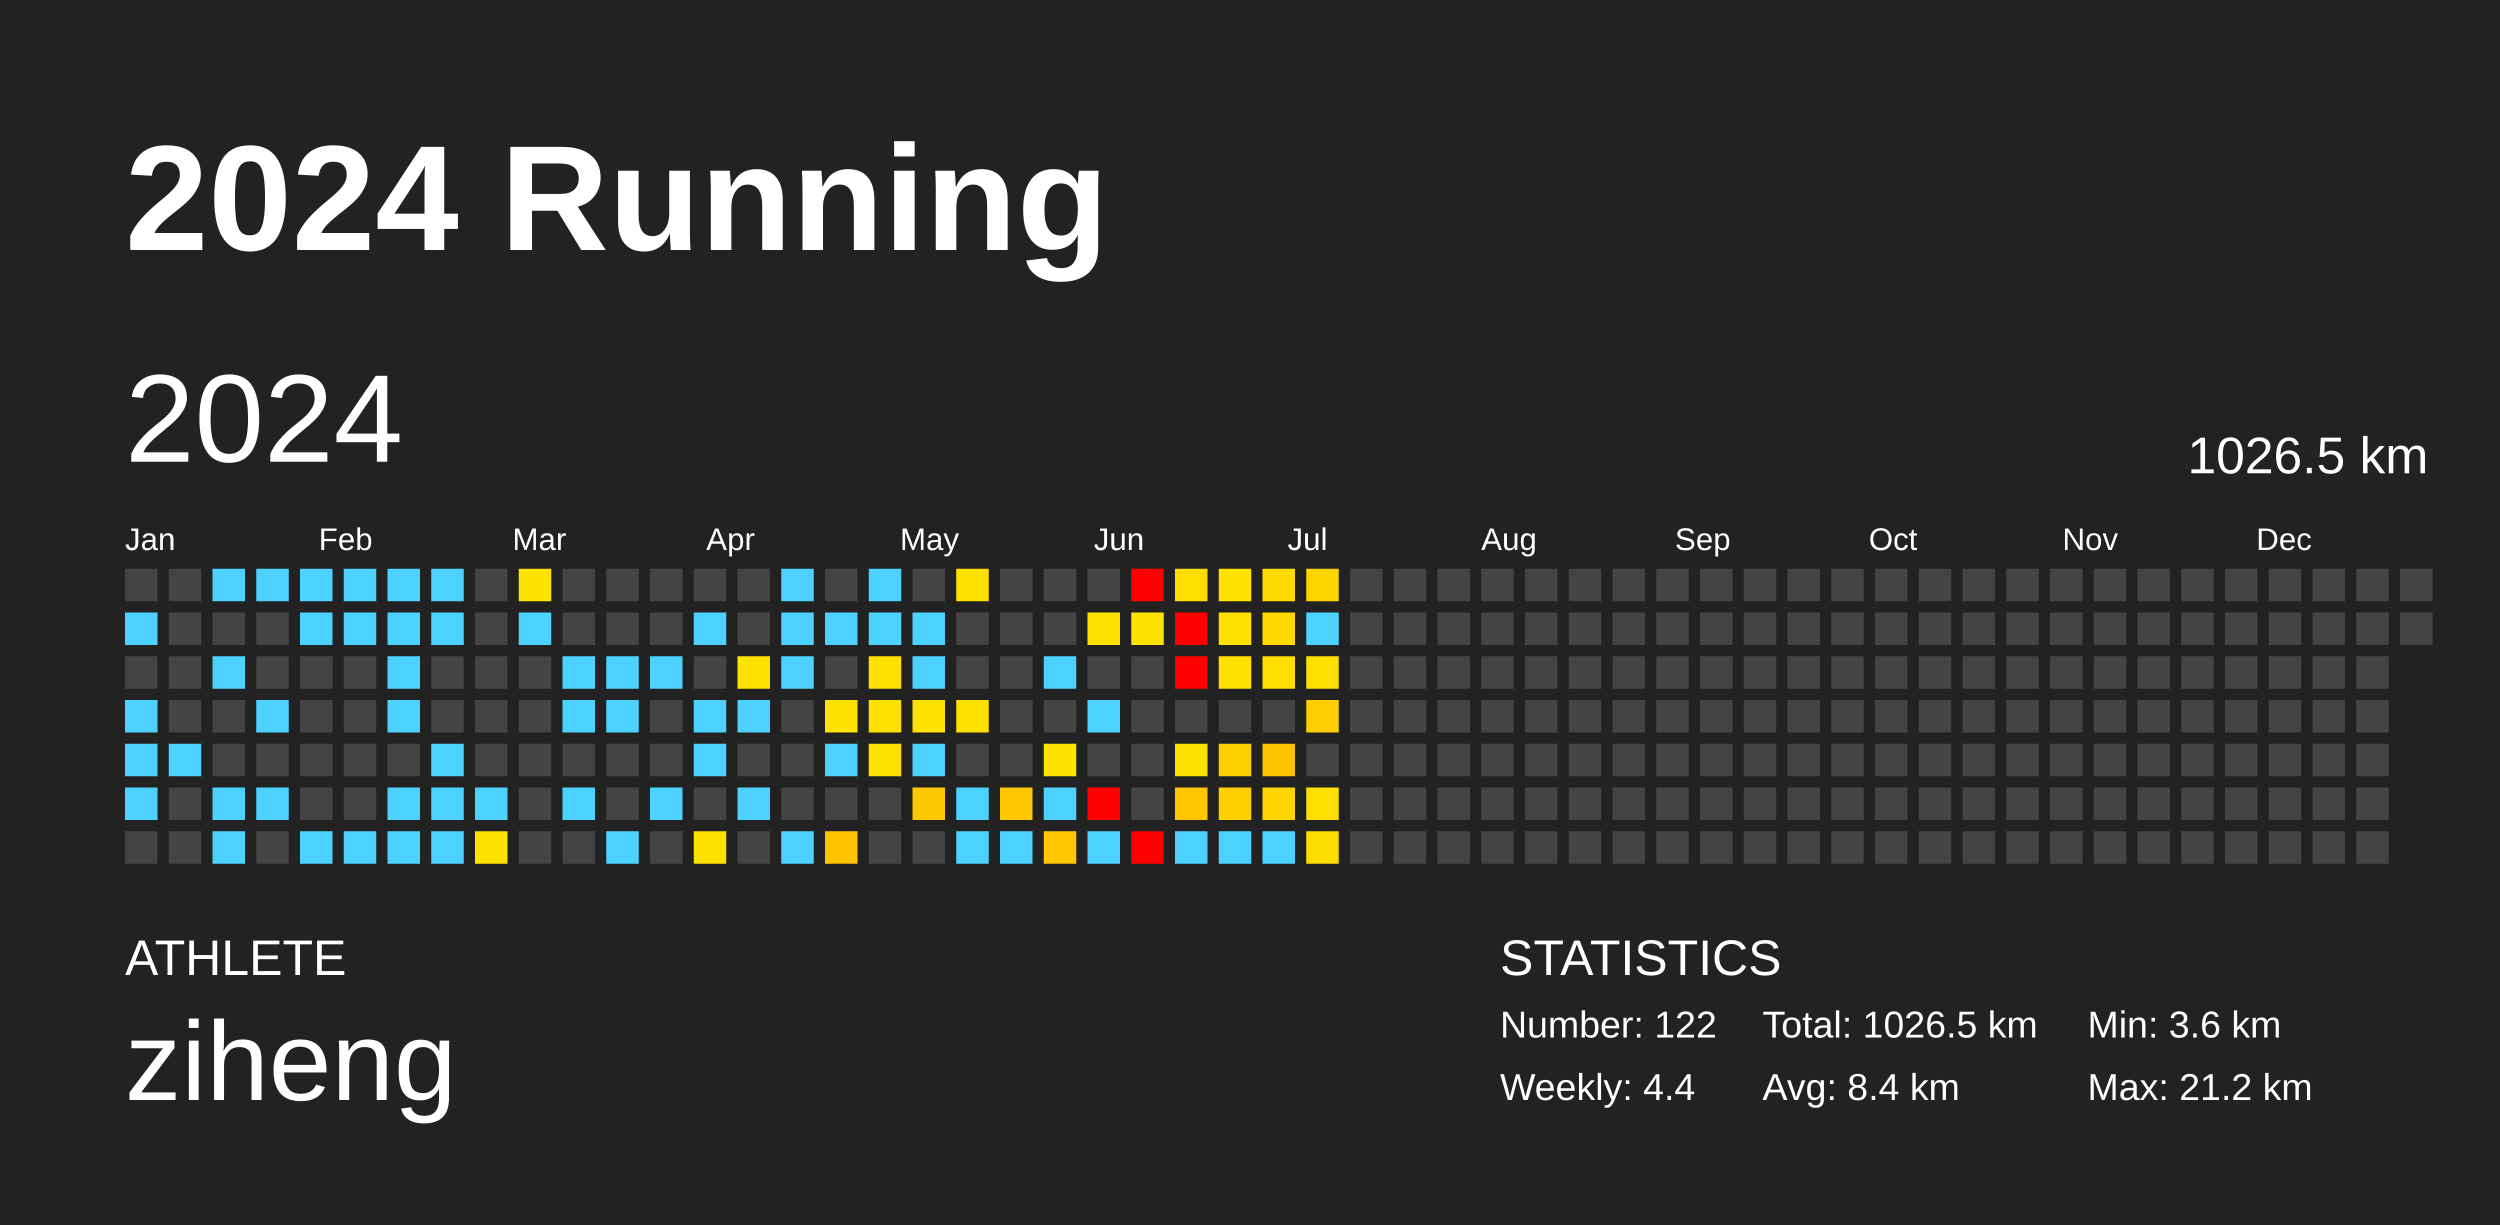
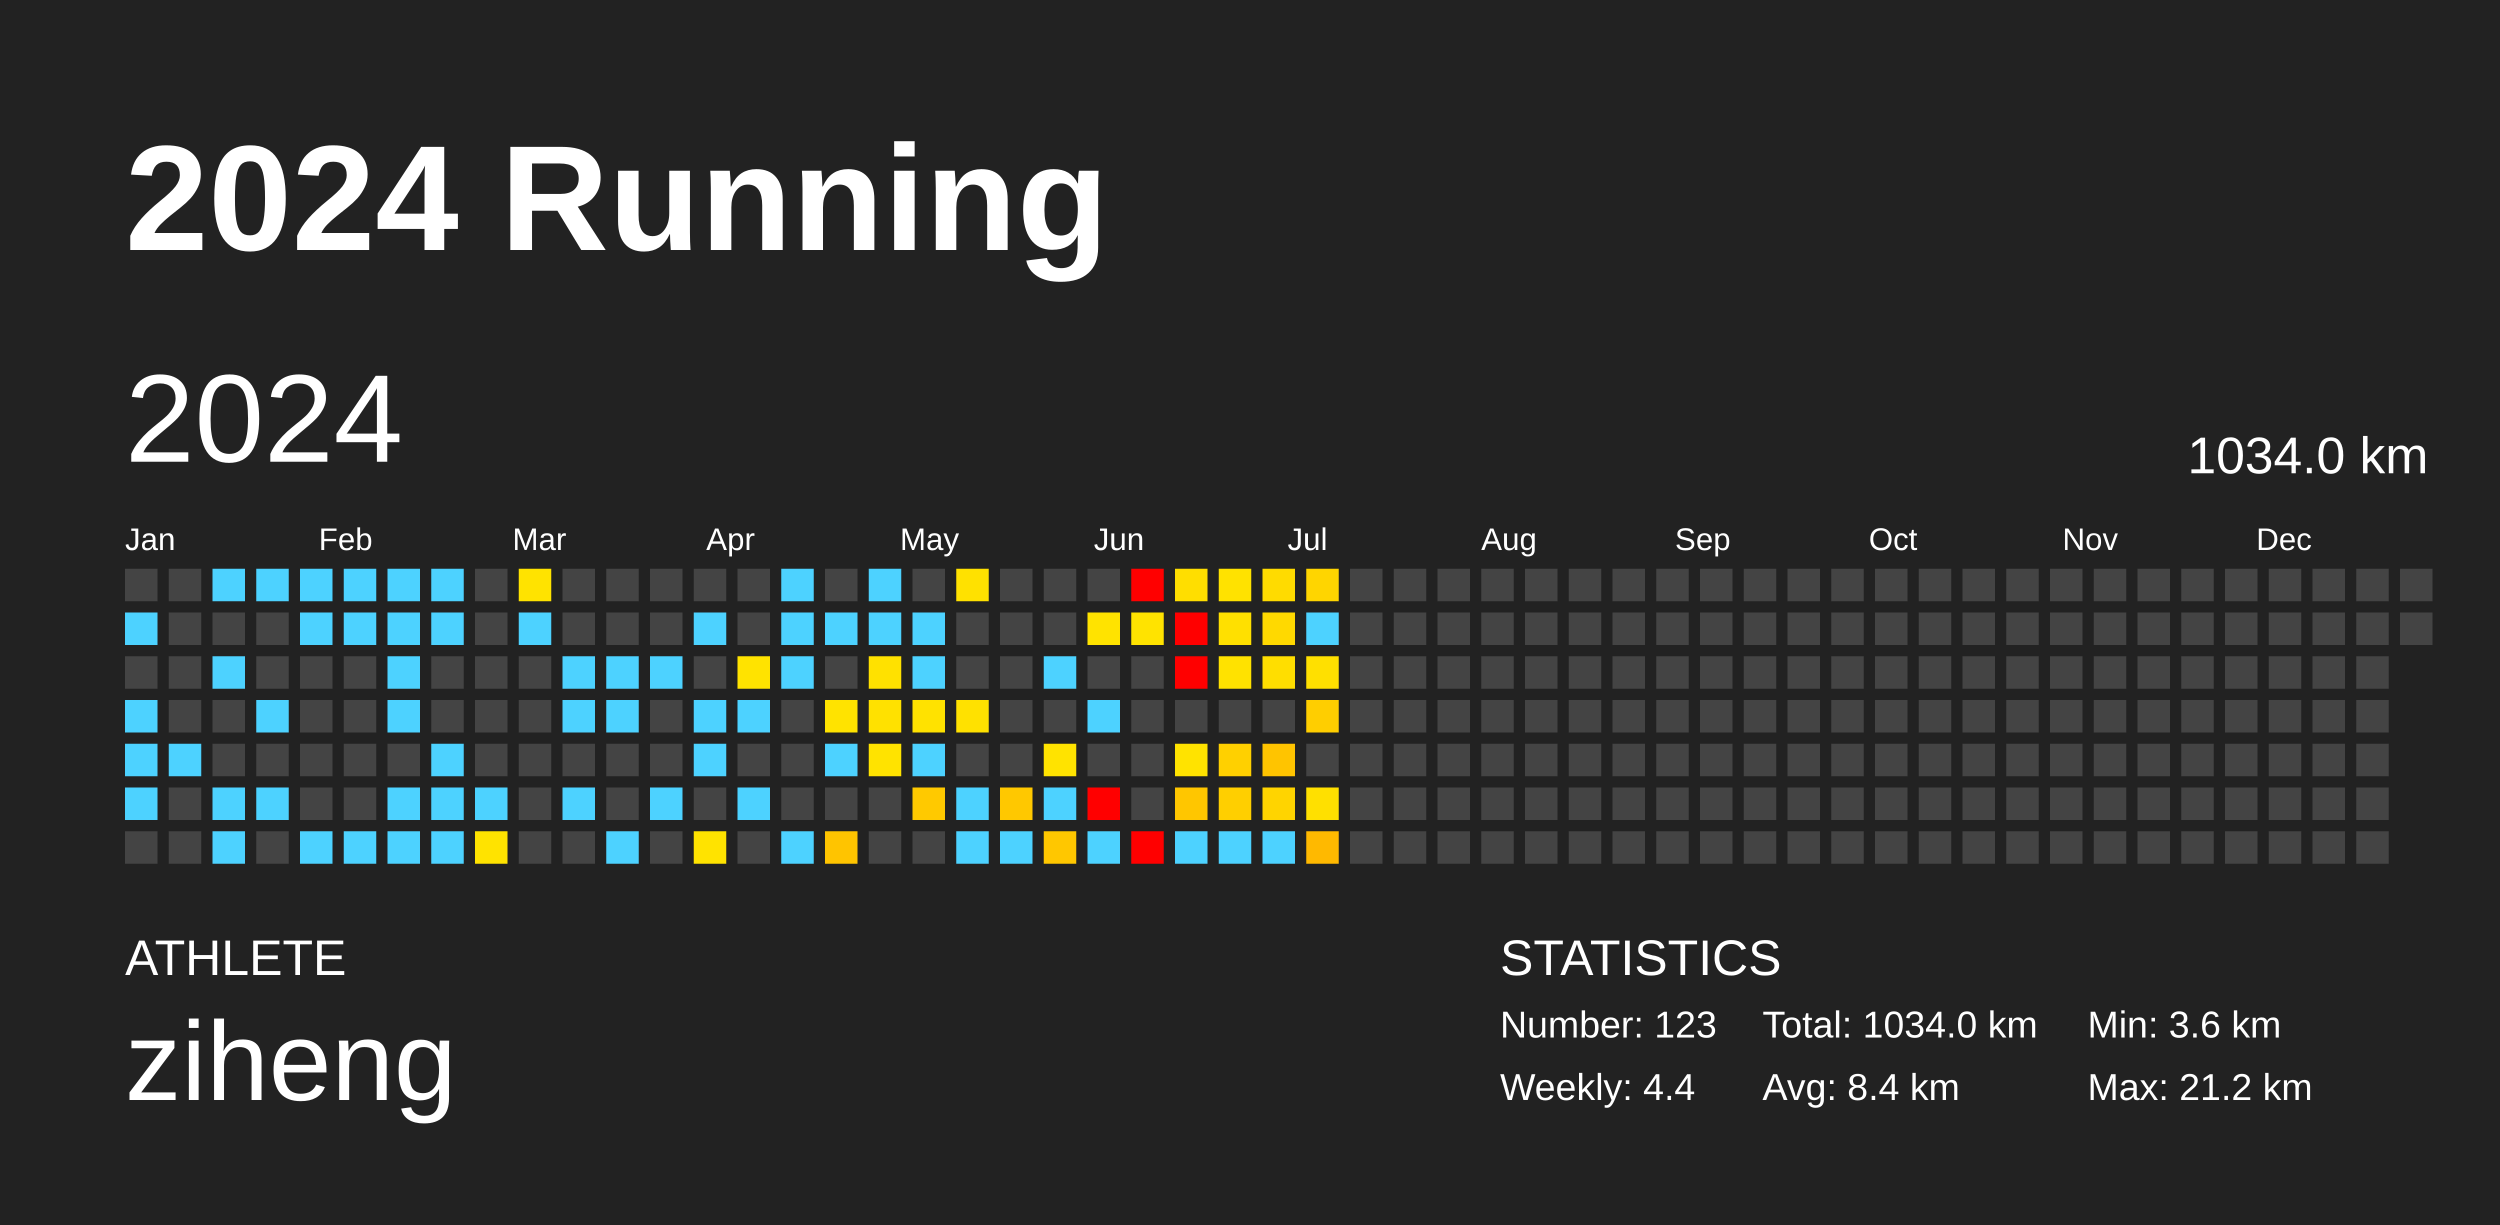
<svg xmlns="http://www.w3.org/2000/svg" baseProfile="full" height="98mm" version="1.1" viewBox="0,0,200,98" width="200mm">
  <defs />
  <rect fill="#222222" height="98" width="200" x="0" y="0" />
  <text fill="#FFFFFF" style="font-size:12px; font-family:Arial; font-weight:bold;" x="10" y="20">2024 Running</text>
  <text fill="#FFFFFF" style="font-size:4px; font-family:Arial" x="10" y="78">ATHLETE</text>
  <text fill="#FFFFFF" style="font-size:9px; font-family:Arial" x="10" y="88">ziheng</text>
  <text fill="#FFFFFF" style="font-size:4px; font-family:Arial" x="120" y="78">STATISTICS</text>
-   <text fill="#FFFFFF" style="font-size:3px; font-family:Arial" x="120" y="83">Number: 122</text>
+   <text fill="#FFFFFF" style="font-size:3px; font-family:Arial" x="120" y="83">Number: 123</text>
  <text fill="#FFFFFF" style="font-size:3px; font-family:Arial" x="120" y="88">Weekly: 4.4</text>
-   <text fill="#FFFFFF" style="font-size:3px; font-family:Arial" x="141" y="83">Total: 1026.5 km</text>
+   <text fill="#FFFFFF" style="font-size:3px; font-family:Arial" x="141" y="83">Total: 1034.0 km</text>
  <text fill="#FFFFFF" style="font-size:3px; font-family:Arial" x="141" y="88">Avg: 8.4 km</text>
  <text fill="#FFFFFF" style="font-size:3px; font-family:Arial" x="167" y="83">Min: 3.6 km</text>
  <text fill="#FFFFFF" style="font-size:3px; font-family:Arial" x="167" y="88">Max: 21.2 km</text>
  <text dominant-baseline="hanging" fill="#FFFFFF" style="font-size:10.0px; font-family:Arial;" x="10" y="30">2024</text>
-   <text dominant-baseline="hanging" fill="#FFFFFF" style="font-size:4.125px; font-family:Arial;" x="175" y="35">1026.5 km</text>
+   <text dominant-baseline="hanging" fill="#FFFFFF" style="font-size:4.125px; font-family:Arial;" x="175" y="35">1034.0 km</text>
  <text fill="#FFFFFF" style="font-size:2.5px; font-family:Arial" x="10.0" y="44">Jan</text>
  <text fill="#FFFFFF" style="font-size:2.5px; font-family:Arial" x="25.5" y="44">Feb</text>
  <text fill="#FFFFFF" style="font-size:2.5px; font-family:Arial" x="41.0" y="44">Mar</text>
  <text fill="#FFFFFF" style="font-size:2.5px; font-family:Arial" x="56.5" y="44">Apr</text>
  <text fill="#FFFFFF" style="font-size:2.5px; font-family:Arial" x="72.0" y="44">May</text>
  <text fill="#FFFFFF" style="font-size:2.5px; font-family:Arial" x="87.5" y="44">Jun</text>
  <text fill="#FFFFFF" style="font-size:2.5px; font-family:Arial" x="103.0" y="44">Jul</text>
  <text fill="#FFFFFF" style="font-size:2.5px; font-family:Arial" x="118.5" y="44">Aug</text>
  <text fill="#FFFFFF" style="font-size:2.5px; font-family:Arial" x="134.0" y="44">Sep</text>
  <text fill="#FFFFFF" style="font-size:2.5px; font-family:Arial" x="149.5" y="44">Oct</text>
  <text fill="#FFFFFF" style="font-size:2.5px; font-family:Arial" x="165.0" y="44">Nov</text>
  <text fill="#FFFFFF" style="font-size:2.5px; font-family:Arial" x="180.5" y="44">Dec</text>
  <rect fill="#444444" height="2.6" width="2.6" x="10.0" y="45.5" />
  <rect fill="#4dd2ff" height="2.6" width="2.6" x="10.0" y="49.0" />
  <rect fill="#444444" height="2.6" width="2.6" x="10.0" y="52.5" />
  <rect fill="#4dd2ff" height="2.6" width="2.6" x="10.0" y="56.0" />
  <rect fill="#4dd2ff" height="2.6" width="2.6" x="10.0" y="59.5" />
  <rect fill="#4dd2ff" height="2.6" width="2.6" x="10.0" y="63.0" />
  <rect fill="#444444" height="2.6" width="2.6" x="10.0" y="66.5" />
  <rect fill="#444444" height="2.6" width="2.6" x="13.5" y="45.5" />
  <rect fill="#444444" height="2.6" width="2.6" x="13.5" y="49.0" />
  <rect fill="#444444" height="2.6" width="2.6" x="13.5" y="52.5" />
  <rect fill="#444444" height="2.6" width="2.6" x="13.5" y="56.0" />
  <rect fill="#4dd2ff" height="2.6" width="2.6" x="13.5" y="59.5" />
  <rect fill="#444444" height="2.6" width="2.6" x="13.5" y="63.0" />
  <rect fill="#444444" height="2.6" width="2.6" x="13.5" y="66.5" />
  <rect fill="#4dd2ff" height="2.6" width="2.6" x="17.0" y="45.5" />
  <rect fill="#444444" height="2.6" width="2.6" x="17.0" y="49.0" />
  <rect fill="#4dd2ff" height="2.6" width="2.6" x="17.0" y="52.5" />
  <rect fill="#444444" height="2.6" width="2.6" x="17.0" y="56.0" />
  <rect fill="#444444" height="2.6" width="2.6" x="17.0" y="59.5" />
  <rect fill="#4dd2ff" height="2.6" width="2.6" x="17.0" y="63.0" />
  <rect fill="#4dd2ff" height="2.6" width="2.6" x="17.0" y="66.5" />
  <rect fill="#4dd2ff" height="2.6" width="2.6" x="20.5" y="45.5" />
  <rect fill="#444444" height="2.6" width="2.6" x="20.5" y="49.0" />
  <rect fill="#444444" height="2.6" width="2.6" x="20.5" y="52.5" />
  <rect fill="#4dd2ff" height="2.6" width="2.6" x="20.5" y="56.0" />
  <rect fill="#444444" height="2.6" width="2.6" x="20.5" y="59.5" />
  <rect fill="#4dd2ff" height="2.6" width="2.6" x="20.5" y="63.0" />
  <rect fill="#444444" height="2.6" width="2.6" x="20.5" y="66.5" />
  <rect fill="#4dd2ff" height="2.6" width="2.6" x="24.0" y="45.5" />
  <rect fill="#4dd2ff" height="2.6" width="2.6" x="24.0" y="49.0" />
  <rect fill="#444444" height="2.6" width="2.6" x="24.0" y="52.5" />
  <rect fill="#444444" height="2.6" width="2.6" x="24.0" y="56.0" />
  <rect fill="#444444" height="2.6" width="2.6" x="24.0" y="59.5" />
  <rect fill="#444444" height="2.6" width="2.6" x="24.0" y="63.0" />
  <rect fill="#4dd2ff" height="2.6" width="2.6" x="24.0" y="66.5" />
  <rect fill="#4dd2ff" height="2.6" width="2.6" x="27.5" y="45.5" />
  <rect fill="#4dd2ff" height="2.6" width="2.6" x="27.5" y="49.0" />
  <rect fill="#444444" height="2.6" width="2.6" x="27.5" y="52.5" />
  <rect fill="#444444" height="2.6" width="2.6" x="27.5" y="56.0" />
  <rect fill="#444444" height="2.6" width="2.6" x="27.5" y="59.5" />
  <rect fill="#444444" height="2.6" width="2.6" x="27.5" y="63.0" />
  <rect fill="#4dd2ff" height="2.6" width="2.6" x="27.5" y="66.5" />
  <rect fill="#4dd2ff" height="2.6" width="2.6" x="31.0" y="45.5" />
  <rect fill="#4dd2ff" height="2.6" width="2.6" x="31.0" y="49.0" />
  <rect fill="#4dd2ff" height="2.6" width="2.6" x="31.0" y="52.5" />
  <rect fill="#4dd2ff" height="2.6" width="2.6" x="31.0" y="56.0" />
  <rect fill="#444444" height="2.6" width="2.6" x="31.0" y="59.5" />
  <rect fill="#4dd2ff" height="2.6" width="2.6" x="31.0" y="63.0" />
  <rect fill="#4dd2ff" height="2.6" width="2.6" x="31.0" y="66.5" />
  <rect fill="#4dd2ff" height="2.6" width="2.6" x="34.5" y="45.5" />
  <rect fill="#4dd2ff" height="2.6" width="2.6" x="34.5" y="49.0" />
  <rect fill="#444444" height="2.6" width="2.6" x="34.5" y="52.5" />
  <rect fill="#444444" height="2.6" width="2.6" x="34.5" y="56.0" />
  <rect fill="#4dd2ff" height="2.6" width="2.6" x="34.5" y="59.5" />
  <rect fill="#4dd2ff" height="2.6" width="2.6" x="34.5" y="63.0" />
  <rect fill="#4dd2ff" height="2.6" width="2.6" x="34.5" y="66.5" />
  <rect fill="#444444" height="2.6" width="2.6" x="38.0" y="45.5" />
  <rect fill="#444444" height="2.6" width="2.6" x="38.0" y="49.0" />
  <rect fill="#444444" height="2.6" width="2.6" x="38.0" y="52.5" />
  <rect fill="#444444" height="2.6" width="2.6" x="38.0" y="56.0" />
  <rect fill="#444444" height="2.6" width="2.6" x="38.0" y="59.5" />
  <rect fill="#4dd2ff" height="2.6" width="2.6" x="38.0" y="63.0" />
  <rect fill="#ffe300" height="2.6" width="2.6" x="38.0" y="66.5" />
  <rect fill="#ffe300" height="2.6" width="2.6" x="41.5" y="45.5" />
  <rect fill="#4dd2ff" height="2.6" width="2.6" x="41.5" y="49.0" />
  <rect fill="#444444" height="2.6" width="2.6" x="41.5" y="52.5" />
  <rect fill="#444444" height="2.6" width="2.6" x="41.5" y="56.0" />
  <rect fill="#444444" height="2.6" width="2.6" x="41.5" y="59.5" />
  <rect fill="#444444" height="2.6" width="2.6" x="41.5" y="63.0" />
  <rect fill="#444444" height="2.6" width="2.6" x="41.5" y="66.5" />
  <rect fill="#444444" height="2.6" width="2.6" x="45.0" y="45.5" />
  <rect fill="#444444" height="2.6" width="2.6" x="45.0" y="49.0" />
  <rect fill="#4dd2ff" height="2.6" width="2.6" x="45.0" y="52.5" />
  <rect fill="#4dd2ff" height="2.6" width="2.6" x="45.0" y="56.0" />
  <rect fill="#444444" height="2.6" width="2.6" x="45.0" y="59.5" />
  <rect fill="#4dd2ff" height="2.6" width="2.6" x="45.0" y="63.0" />
  <rect fill="#444444" height="2.6" width="2.6" x="45.0" y="66.5" />
  <rect fill="#444444" height="2.6" width="2.6" x="48.5" y="45.5" />
  <rect fill="#444444" height="2.6" width="2.6" x="48.5" y="49.0" />
  <rect fill="#4dd2ff" height="2.6" width="2.6" x="48.5" y="52.5" />
  <rect fill="#4dd2ff" height="2.6" width="2.6" x="48.5" y="56.0" />
  <rect fill="#444444" height="2.6" width="2.6" x="48.5" y="59.5" />
  <rect fill="#444444" height="2.6" width="2.6" x="48.5" y="63.0" />
  <rect fill="#4dd2ff" height="2.6" width="2.6" x="48.5" y="66.5" />
  <rect fill="#444444" height="2.6" width="2.6" x="52.0" y="45.5" />
  <rect fill="#444444" height="2.6" width="2.6" x="52.0" y="49.0" />
  <rect fill="#4dd2ff" height="2.6" width="2.6" x="52.0" y="52.5" />
  <rect fill="#444444" height="2.6" width="2.6" x="52.0" y="56.0" />
  <rect fill="#444444" height="2.6" width="2.6" x="52.0" y="59.5" />
  <rect fill="#4dd2ff" height="2.6" width="2.6" x="52.0" y="63.0" />
  <rect fill="#444444" height="2.6" width="2.6" x="52.0" y="66.5" />
  <rect fill="#444444" height="2.6" width="2.6" x="55.5" y="45.5" />
  <rect fill="#4dd2ff" height="2.6" width="2.6" x="55.5" y="49.0" />
  <rect fill="#444444" height="2.6" width="2.6" x="55.5" y="52.5" />
  <rect fill="#4dd2ff" height="2.6" width="2.6" x="55.5" y="56.0" />
  <rect fill="#4dd2ff" height="2.6" width="2.6" x="55.5" y="59.5" />
  <rect fill="#444444" height="2.6" width="2.6" x="55.5" y="63.0" />
  <rect fill="#ffe300" height="2.6" width="2.6" x="55.5" y="66.5" />
  <rect fill="#444444" height="2.6" width="2.6" x="59.0" y="45.5" />
  <rect fill="#444444" height="2.6" width="2.6" x="59.0" y="49.0" />
  <rect fill="#ffe300" height="2.6" width="2.6" x="59.0" y="52.5" />
  <rect fill="#4dd2ff" height="2.6" width="2.6" x="59.0" y="56.0" />
  <rect fill="#444444" height="2.6" width="2.6" x="59.0" y="59.5" />
  <rect fill="#4dd2ff" height="2.6" width="2.6" x="59.0" y="63.0" />
  <rect fill="#444444" height="2.6" width="2.6" x="59.0" y="66.5" />
  <rect fill="#4dd2ff" height="2.6" width="2.6" x="62.5" y="45.5" />
  <rect fill="#4dd2ff" height="2.6" width="2.6" x="62.5" y="49.0" />
  <rect fill="#4dd2ff" height="2.6" width="2.6" x="62.5" y="52.5" />
  <rect fill="#444444" height="2.6" width="2.6" x="62.5" y="56.0" />
  <rect fill="#444444" height="2.6" width="2.6" x="62.5" y="59.5" />
  <rect fill="#444444" height="2.6" width="2.6" x="62.5" y="63.0" />
  <rect fill="#4dd2ff" height="2.6" width="2.6" x="62.5" y="66.5" />
  <rect fill="#444444" height="2.6" width="2.6" x="66.0" y="45.5" />
  <rect fill="#4dd2ff" height="2.6" width="2.6" x="66.0" y="49.0" />
  <rect fill="#444444" height="2.6" width="2.6" x="66.0" y="52.5" />
  <rect fill="#ffe300" height="2.6" width="2.6" x="66.0" y="56.0" />
  <rect fill="#4dd2ff" height="2.6" width="2.6" x="66.0" y="59.5" />
  <rect fill="#444444" height="2.6" width="2.6" x="66.0" y="63.0" />
  <rect fill="#ffc400" height="2.6" width="2.6" x="66.0" y="66.5" />
  <rect fill="#4dd2ff" height="2.6" width="2.6" x="69.5" y="45.5" />
  <rect fill="#4dd2ff" height="2.6" width="2.6" x="69.5" y="49.0" />
  <rect fill="#ffe100" height="2.6" width="2.6" x="69.5" y="52.5" />
  <rect fill="#ffe100" height="2.6" width="2.6" x="69.5" y="56.0" />
  <rect fill="#ffe300" height="2.6" width="2.6" x="69.5" y="59.5" />
  <rect fill="#444444" height="2.6" width="2.6" x="69.5" y="63.0" />
  <rect fill="#444444" height="2.6" width="2.6" x="69.5" y="66.5" />
  <rect fill="#444444" height="2.6" width="2.6" x="73.0" y="45.5" />
  <rect fill="#4dd2ff" height="2.6" width="2.6" x="73.0" y="49.0" />
  <rect fill="#4dd2ff" height="2.6" width="2.6" x="73.0" y="52.5" />
  <rect fill="#ffe200" height="2.6" width="2.6" x="73.0" y="56.0" />
  <rect fill="#4dd2ff" height="2.6" width="2.6" x="73.0" y="59.5" />
  <rect fill="#ffc900" height="2.6" width="2.6" x="73.0" y="63.0" />
  <rect fill="#444444" height="2.6" width="2.6" x="73.0" y="66.5" />
  <rect fill="#ffe100" height="2.6" width="2.6" x="76.5" y="45.5" />
  <rect fill="#444444" height="2.6" width="2.6" x="76.5" y="49.0" />
  <rect fill="#444444" height="2.6" width="2.6" x="76.5" y="52.5" />
  <rect fill="#ffe100" height="2.6" width="2.6" x="76.5" y="56.0" />
  <rect fill="#444444" height="2.6" width="2.6" x="76.5" y="59.5" />
  <rect fill="#4dd2ff" height="2.6" width="2.6" x="76.5" y="63.0" />
  <rect fill="#4dd2ff" height="2.6" width="2.6" x="76.5" y="66.5" />
  <rect fill="#444444" height="2.6" width="2.6" x="80.0" y="45.5" />
  <rect fill="#444444" height="2.6" width="2.6" x="80.0" y="49.0" />
  <rect fill="#444444" height="2.6" width="2.6" x="80.0" y="52.5" />
  <rect fill="#444444" height="2.6" width="2.6" x="80.0" y="56.0" />
  <rect fill="#444444" height="2.6" width="2.6" x="80.0" y="59.5" />
  <rect fill="#ffc800" height="2.6" width="2.6" x="80.0" y="63.0" />
  <rect fill="#4dd2ff" height="2.6" width="2.6" x="80.0" y="66.5" />
  <rect fill="#444444" height="2.6" width="2.6" x="83.5" y="45.5" />
  <rect fill="#444444" height="2.6" width="2.6" x="83.5" y="49.0" />
  <rect fill="#4dd2ff" height="2.6" width="2.6" x="83.5" y="52.5" />
  <rect fill="#444444" height="2.6" width="2.6" x="83.5" y="56.0" />
  <rect fill="#ffe300" height="2.6" width="2.6" x="83.5" y="59.5" />
  <rect fill="#4dd2ff" height="2.6" width="2.6" x="83.5" y="63.0" />
  <rect fill="#ffc700" height="2.6" width="2.6" x="83.5" y="66.5" />
  <rect fill="#444444" height="2.6" width="2.6" x="87.0" y="45.5" />
  <rect fill="#ffe300" height="2.6" width="2.6" x="87.0" y="49.0" />
  <rect fill="#444444" height="2.6" width="2.6" x="87.0" y="52.5" />
  <rect fill="#4dd2ff" height="2.6" width="2.6" x="87.0" y="56.0" />
  <rect fill="#444444" height="2.6" width="2.6" x="87.0" y="59.5" />
  <rect fill="red" height="2.6" width="2.6" x="87.0" y="63.0" />
  <rect fill="#4dd2ff" height="2.6" width="2.6" x="87.0" y="66.5" />
  <rect fill="red" height="2.6" width="2.6" x="90.5" y="45.5" />
  <rect fill="#ffe300" height="2.6" width="2.6" x="90.5" y="49.0" />
  <rect fill="#444444" height="2.6" width="2.6" x="90.5" y="52.5" />
  <rect fill="#444444" height="2.6" width="2.6" x="90.5" y="56.0" />
  <rect fill="#444444" height="2.6" width="2.6" x="90.5" y="59.5" />
  <rect fill="#444444" height="2.6" width="2.6" x="90.5" y="63.0" />
  <rect fill="red" height="2.6" width="2.6" x="90.5" y="66.5" />
  <rect fill="#ffde00" height="2.6" width="2.6" x="94.0" y="45.5" />
  <rect fill="red" height="2.6" width="2.6" x="94.0" y="49.0" />
  <rect fill="red" height="2.6" width="2.6" x="94.0" y="52.5" />
  <rect fill="#444444" height="2.6" width="2.6" x="94.0" y="56.0" />
  <rect fill="#ffe300" height="2.6" width="2.6" x="94.0" y="59.5" />
  <rect fill="#ffc600" height="2.6" width="2.6" x="94.0" y="63.0" />
  <rect fill="#4dd2ff" height="2.6" width="2.6" x="94.0" y="66.5" />
  <rect fill="#ffe200" height="2.6" width="2.6" x="97.5" y="45.5" />
  <rect fill="#ffe000" height="2.6" width="2.6" x="97.5" y="49.0" />
  <rect fill="#ffe200" height="2.6" width="2.6" x="97.5" y="52.5" />
  <rect fill="#444444" height="2.6" width="2.6" x="97.5" y="56.0" />
  <rect fill="#ffd000" height="2.6" width="2.6" x="97.5" y="59.5" />
  <rect fill="#ffcf00" height="2.6" width="2.6" x="97.5" y="63.0" />
  <rect fill="#4dd2ff" height="2.6" width="2.6" x="97.5" y="66.5" />
  <rect fill="#ffdb00" height="2.6" width="2.6" x="101.0" y="45.5" />
  <rect fill="#ffd900" height="2.6" width="2.6" x="101.0" y="49.0" />
  <rect fill="#ffde00" height="2.6" width="2.6" x="101.0" y="52.5" />
  <rect fill="#444444" height="2.6" width="2.6" x="101.0" y="56.0" />
  <rect fill="#ffc400" height="2.6" width="2.6" x="101.0" y="59.5" />
  <rect fill="#ffd400" height="2.6" width="2.6" x="101.0" y="63.0" />
  <rect fill="#4dd2ff" height="2.6" width="2.6" x="101.0" y="66.5" />
  <rect fill="#ffd500" height="2.6" width="2.6" x="104.5" y="45.5" />
  <rect fill="#4dd2ff" height="2.6" width="2.6" x="104.5" y="49.0" />
  <rect fill="#ffe000" height="2.6" width="2.6" x="104.5" y="52.5" />
  <rect fill="#ffce00" height="2.6" width="2.6" x="104.5" y="56.0" />
  <rect fill="#444444" height="2.6" width="2.6" x="104.5" y="59.5" />
  <rect fill="#ffe000" height="2.6" width="2.6" x="104.5" y="63.0" />
-   <rect fill="#ffdc00" height="2.6" width="2.6" x="104.5" y="66.5" />
+   <rect fill="#ffb900" height="2.6" width="2.6" x="104.5" y="66.5" />
  <rect fill="#444444" height="2.6" width="2.6" x="108.0" y="45.5" />
  <rect fill="#444444" height="2.6" width="2.6" x="108.0" y="49.0" />
  <rect fill="#444444" height="2.6" width="2.6" x="108.0" y="52.5" />
  <rect fill="#444444" height="2.6" width="2.6" x="108.0" y="56.0" />
  <rect fill="#444444" height="2.6" width="2.6" x="108.0" y="59.5" />
  <rect fill="#444444" height="2.6" width="2.6" x="108.0" y="63.0" />
  <rect fill="#444444" height="2.6" width="2.6" x="108.0" y="66.5" />
  <rect fill="#444444" height="2.6" width="2.6" x="111.5" y="45.5" />
  <rect fill="#444444" height="2.6" width="2.6" x="111.5" y="49.0" />
  <rect fill="#444444" height="2.6" width="2.6" x="111.5" y="52.5" />
  <rect fill="#444444" height="2.6" width="2.6" x="111.5" y="56.0" />
  <rect fill="#444444" height="2.6" width="2.6" x="111.5" y="59.5" />
  <rect fill="#444444" height="2.6" width="2.6" x="111.5" y="63.0" />
  <rect fill="#444444" height="2.6" width="2.6" x="111.5" y="66.5" />
  <rect fill="#444444" height="2.6" width="2.6" x="115.0" y="45.5" />
  <rect fill="#444444" height="2.6" width="2.6" x="115.0" y="49.0" />
  <rect fill="#444444" height="2.6" width="2.6" x="115.0" y="52.5" />
  <rect fill="#444444" height="2.6" width="2.6" x="115.0" y="56.0" />
  <rect fill="#444444" height="2.6" width="2.6" x="115.0" y="59.5" />
  <rect fill="#444444" height="2.6" width="2.6" x="115.0" y="63.0" />
  <rect fill="#444444" height="2.6" width="2.6" x="115.0" y="66.5" />
  <rect fill="#444444" height="2.6" width="2.6" x="118.5" y="45.5" />
  <rect fill="#444444" height="2.6" width="2.6" x="118.5" y="49.0" />
  <rect fill="#444444" height="2.6" width="2.6" x="118.5" y="52.5" />
  <rect fill="#444444" height="2.6" width="2.6" x="118.5" y="56.0" />
  <rect fill="#444444" height="2.6" width="2.6" x="118.5" y="59.5" />
  <rect fill="#444444" height="2.6" width="2.6" x="118.5" y="63.0" />
  <rect fill="#444444" height="2.6" width="2.6" x="118.5" y="66.5" />
  <rect fill="#444444" height="2.6" width="2.6" x="122.0" y="45.5" />
  <rect fill="#444444" height="2.6" width="2.6" x="122.0" y="49.0" />
  <rect fill="#444444" height="2.6" width="2.6" x="122.0" y="52.5" />
  <rect fill="#444444" height="2.6" width="2.6" x="122.0" y="56.0" />
  <rect fill="#444444" height="2.6" width="2.6" x="122.0" y="59.5" />
  <rect fill="#444444" height="2.6" width="2.6" x="122.0" y="63.0" />
  <rect fill="#444444" height="2.6" width="2.6" x="122.0" y="66.5" />
  <rect fill="#444444" height="2.6" width="2.6" x="125.5" y="45.5" />
  <rect fill="#444444" height="2.6" width="2.6" x="125.5" y="49.0" />
  <rect fill="#444444" height="2.6" width="2.6" x="125.5" y="52.5" />
  <rect fill="#444444" height="2.6" width="2.6" x="125.5" y="56.0" />
  <rect fill="#444444" height="2.6" width="2.6" x="125.5" y="59.5" />
  <rect fill="#444444" height="2.6" width="2.6" x="125.5" y="63.0" />
  <rect fill="#444444" height="2.6" width="2.6" x="125.5" y="66.5" />
  <rect fill="#444444" height="2.6" width="2.6" x="129.0" y="45.5" />
  <rect fill="#444444" height="2.6" width="2.6" x="129.0" y="49.0" />
  <rect fill="#444444" height="2.6" width="2.6" x="129.0" y="52.5" />
  <rect fill="#444444" height="2.6" width="2.6" x="129.0" y="56.0" />
  <rect fill="#444444" height="2.6" width="2.6" x="129.0" y="59.5" />
  <rect fill="#444444" height="2.6" width="2.6" x="129.0" y="63.0" />
  <rect fill="#444444" height="2.6" width="2.6" x="129.0" y="66.5" />
  <rect fill="#444444" height="2.6" width="2.6" x="132.5" y="45.5" />
  <rect fill="#444444" height="2.6" width="2.6" x="132.5" y="49.0" />
  <rect fill="#444444" height="2.6" width="2.6" x="132.5" y="52.5" />
  <rect fill="#444444" height="2.6" width="2.6" x="132.5" y="56.0" />
  <rect fill="#444444" height="2.6" width="2.6" x="132.5" y="59.5" />
  <rect fill="#444444" height="2.6" width="2.6" x="132.5" y="63.0" />
  <rect fill="#444444" height="2.6" width="2.6" x="132.5" y="66.5" />
  <rect fill="#444444" height="2.6" width="2.6" x="136.0" y="45.5" />
  <rect fill="#444444" height="2.6" width="2.6" x="136.0" y="49.0" />
  <rect fill="#444444" height="2.6" width="2.6" x="136.0" y="52.5" />
  <rect fill="#444444" height="2.6" width="2.6" x="136.0" y="56.0" />
  <rect fill="#444444" height="2.6" width="2.6" x="136.0" y="59.5" />
  <rect fill="#444444" height="2.6" width="2.6" x="136.0" y="63.0" />
  <rect fill="#444444" height="2.6" width="2.6" x="136.0" y="66.5" />
  <rect fill="#444444" height="2.6" width="2.6" x="139.5" y="45.5" />
  <rect fill="#444444" height="2.6" width="2.6" x="139.5" y="49.0" />
  <rect fill="#444444" height="2.6" width="2.6" x="139.5" y="52.5" />
  <rect fill="#444444" height="2.6" width="2.6" x="139.5" y="56.0" />
  <rect fill="#444444" height="2.6" width="2.6" x="139.5" y="59.5" />
  <rect fill="#444444" height="2.6" width="2.6" x="139.5" y="63.0" />
  <rect fill="#444444" height="2.6" width="2.6" x="139.5" y="66.5" />
  <rect fill="#444444" height="2.6" width="2.6" x="143.0" y="45.5" />
  <rect fill="#444444" height="2.6" width="2.6" x="143.0" y="49.0" />
  <rect fill="#444444" height="2.6" width="2.6" x="143.0" y="52.5" />
  <rect fill="#444444" height="2.6" width="2.6" x="143.0" y="56.0" />
  <rect fill="#444444" height="2.6" width="2.6" x="143.0" y="59.5" />
  <rect fill="#444444" height="2.6" width="2.6" x="143.0" y="63.0" />
  <rect fill="#444444" height="2.6" width="2.6" x="143.0" y="66.5" />
  <rect fill="#444444" height="2.6" width="2.6" x="146.5" y="45.5" />
  <rect fill="#444444" height="2.6" width="2.6" x="146.5" y="49.0" />
  <rect fill="#444444" height="2.6" width="2.6" x="146.5" y="52.5" />
  <rect fill="#444444" height="2.6" width="2.6" x="146.5" y="56.0" />
  <rect fill="#444444" height="2.6" width="2.6" x="146.5" y="59.5" />
  <rect fill="#444444" height="2.6" width="2.6" x="146.5" y="63.0" />
  <rect fill="#444444" height="2.6" width="2.6" x="146.5" y="66.5" />
  <rect fill="#444444" height="2.6" width="2.6" x="150.0" y="45.5" />
  <rect fill="#444444" height="2.6" width="2.6" x="150.0" y="49.0" />
  <rect fill="#444444" height="2.6" width="2.6" x="150.0" y="52.5" />
  <rect fill="#444444" height="2.6" width="2.6" x="150.0" y="56.0" />
  <rect fill="#444444" height="2.6" width="2.6" x="150.0" y="59.5" />
  <rect fill="#444444" height="2.6" width="2.6" x="150.0" y="63.0" />
  <rect fill="#444444" height="2.6" width="2.6" x="150.0" y="66.5" />
  <rect fill="#444444" height="2.6" width="2.6" x="153.5" y="45.5" />
  <rect fill="#444444" height="2.6" width="2.6" x="153.5" y="49.0" />
  <rect fill="#444444" height="2.6" width="2.6" x="153.5" y="52.5" />
  <rect fill="#444444" height="2.6" width="2.6" x="153.5" y="56.0" />
  <rect fill="#444444" height="2.6" width="2.6" x="153.5" y="59.5" />
  <rect fill="#444444" height="2.6" width="2.6" x="153.5" y="63.0" />
  <rect fill="#444444" height="2.6" width="2.6" x="153.5" y="66.5" />
  <rect fill="#444444" height="2.6" width="2.6" x="157.0" y="45.5" />
  <rect fill="#444444" height="2.6" width="2.6" x="157.0" y="49.0" />
  <rect fill="#444444" height="2.6" width="2.6" x="157.0" y="52.5" />
  <rect fill="#444444" height="2.6" width="2.6" x="157.0" y="56.0" />
  <rect fill="#444444" height="2.6" width="2.6" x="157.0" y="59.5" />
  <rect fill="#444444" height="2.6" width="2.6" x="157.0" y="63.0" />
  <rect fill="#444444" height="2.6" width="2.6" x="157.0" y="66.5" />
  <rect fill="#444444" height="2.6" width="2.6" x="160.5" y="45.5" />
  <rect fill="#444444" height="2.6" width="2.6" x="160.5" y="49.0" />
  <rect fill="#444444" height="2.6" width="2.6" x="160.5" y="52.5" />
  <rect fill="#444444" height="2.6" width="2.6" x="160.5" y="56.0" />
  <rect fill="#444444" height="2.6" width="2.6" x="160.5" y="59.5" />
  <rect fill="#444444" height="2.6" width="2.6" x="160.5" y="63.0" />
  <rect fill="#444444" height="2.6" width="2.6" x="160.5" y="66.5" />
  <rect fill="#444444" height="2.6" width="2.6" x="164.0" y="45.5" />
  <rect fill="#444444" height="2.6" width="2.6" x="164.0" y="49.0" />
  <rect fill="#444444" height="2.6" width="2.6" x="164.0" y="52.5" />
  <rect fill="#444444" height="2.6" width="2.6" x="164.0" y="56.0" />
  <rect fill="#444444" height="2.6" width="2.6" x="164.0" y="59.5" />
  <rect fill="#444444" height="2.6" width="2.6" x="164.0" y="63.0" />
  <rect fill="#444444" height="2.6" width="2.6" x="164.0" y="66.5" />
  <rect fill="#444444" height="2.6" width="2.6" x="167.5" y="45.5" />
  <rect fill="#444444" height="2.6" width="2.6" x="167.5" y="49.0" />
  <rect fill="#444444" height="2.6" width="2.6" x="167.5" y="52.5" />
  <rect fill="#444444" height="2.6" width="2.6" x="167.5" y="56.0" />
  <rect fill="#444444" height="2.6" width="2.6" x="167.5" y="59.5" />
  <rect fill="#444444" height="2.6" width="2.6" x="167.5" y="63.0" />
  <rect fill="#444444" height="2.6" width="2.6" x="167.5" y="66.5" />
  <rect fill="#444444" height="2.6" width="2.6" x="171.0" y="45.5" />
  <rect fill="#444444" height="2.6" width="2.6" x="171.0" y="49.0" />
  <rect fill="#444444" height="2.6" width="2.6" x="171.0" y="52.5" />
  <rect fill="#444444" height="2.6" width="2.6" x="171.0" y="56.0" />
  <rect fill="#444444" height="2.6" width="2.6" x="171.0" y="59.5" />
  <rect fill="#444444" height="2.6" width="2.6" x="171.0" y="63.0" />
  <rect fill="#444444" height="2.6" width="2.6" x="171.0" y="66.5" />
  <rect fill="#444444" height="2.6" width="2.6" x="174.5" y="45.5" />
  <rect fill="#444444" height="2.6" width="2.6" x="174.5" y="49.0" />
  <rect fill="#444444" height="2.6" width="2.6" x="174.5" y="52.5" />
  <rect fill="#444444" height="2.6" width="2.6" x="174.5" y="56.0" />
  <rect fill="#444444" height="2.6" width="2.6" x="174.5" y="59.5" />
  <rect fill="#444444" height="2.6" width="2.6" x="174.5" y="63.0" />
  <rect fill="#444444" height="2.6" width="2.6" x="174.5" y="66.5" />
  <rect fill="#444444" height="2.6" width="2.6" x="178.0" y="45.5" />
  <rect fill="#444444" height="2.6" width="2.6" x="178.0" y="49.0" />
  <rect fill="#444444" height="2.6" width="2.6" x="178.0" y="52.5" />
  <rect fill="#444444" height="2.6" width="2.6" x="178.0" y="56.0" />
  <rect fill="#444444" height="2.6" width="2.6" x="178.0" y="59.5" />
  <rect fill="#444444" height="2.6" width="2.6" x="178.0" y="63.0" />
  <rect fill="#444444" height="2.6" width="2.6" x="178.0" y="66.5" />
  <rect fill="#444444" height="2.6" width="2.6" x="181.5" y="45.5" />
  <rect fill="#444444" height="2.6" width="2.6" x="181.5" y="49.0" />
  <rect fill="#444444" height="2.6" width="2.6" x="181.5" y="52.5" />
  <rect fill="#444444" height="2.6" width="2.6" x="181.5" y="56.0" />
  <rect fill="#444444" height="2.6" width="2.6" x="181.5" y="59.5" />
  <rect fill="#444444" height="2.6" width="2.6" x="181.5" y="63.0" />
  <rect fill="#444444" height="2.6" width="2.6" x="181.5" y="66.5" />
  <rect fill="#444444" height="2.6" width="2.6" x="185.0" y="45.5" />
  <rect fill="#444444" height="2.6" width="2.6" x="185.0" y="49.0" />
  <rect fill="#444444" height="2.6" width="2.6" x="185.0" y="52.5" />
  <rect fill="#444444" height="2.6" width="2.6" x="185.0" y="56.0" />
  <rect fill="#444444" height="2.6" width="2.6" x="185.0" y="59.5" />
  <rect fill="#444444" height="2.6" width="2.6" x="185.0" y="63.0" />
  <rect fill="#444444" height="2.6" width="2.6" x="185.0" y="66.5" />
  <rect fill="#444444" height="2.6" width="2.6" x="188.5" y="45.5" />
  <rect fill="#444444" height="2.6" width="2.6" x="188.5" y="49.0" />
  <rect fill="#444444" height="2.6" width="2.6" x="188.5" y="52.5" />
  <rect fill="#444444" height="2.6" width="2.6" x="188.5" y="56.0" />
  <rect fill="#444444" height="2.6" width="2.6" x="188.5" y="59.5" />
  <rect fill="#444444" height="2.6" width="2.6" x="188.5" y="63.0" />
  <rect fill="#444444" height="2.6" width="2.6" x="188.5" y="66.5" />
  <rect fill="#444444" height="2.6" width="2.6" x="192.0" y="45.5" />
  <rect fill="#444444" height="2.6" width="2.6" x="192.0" y="49.0" />
</svg>
